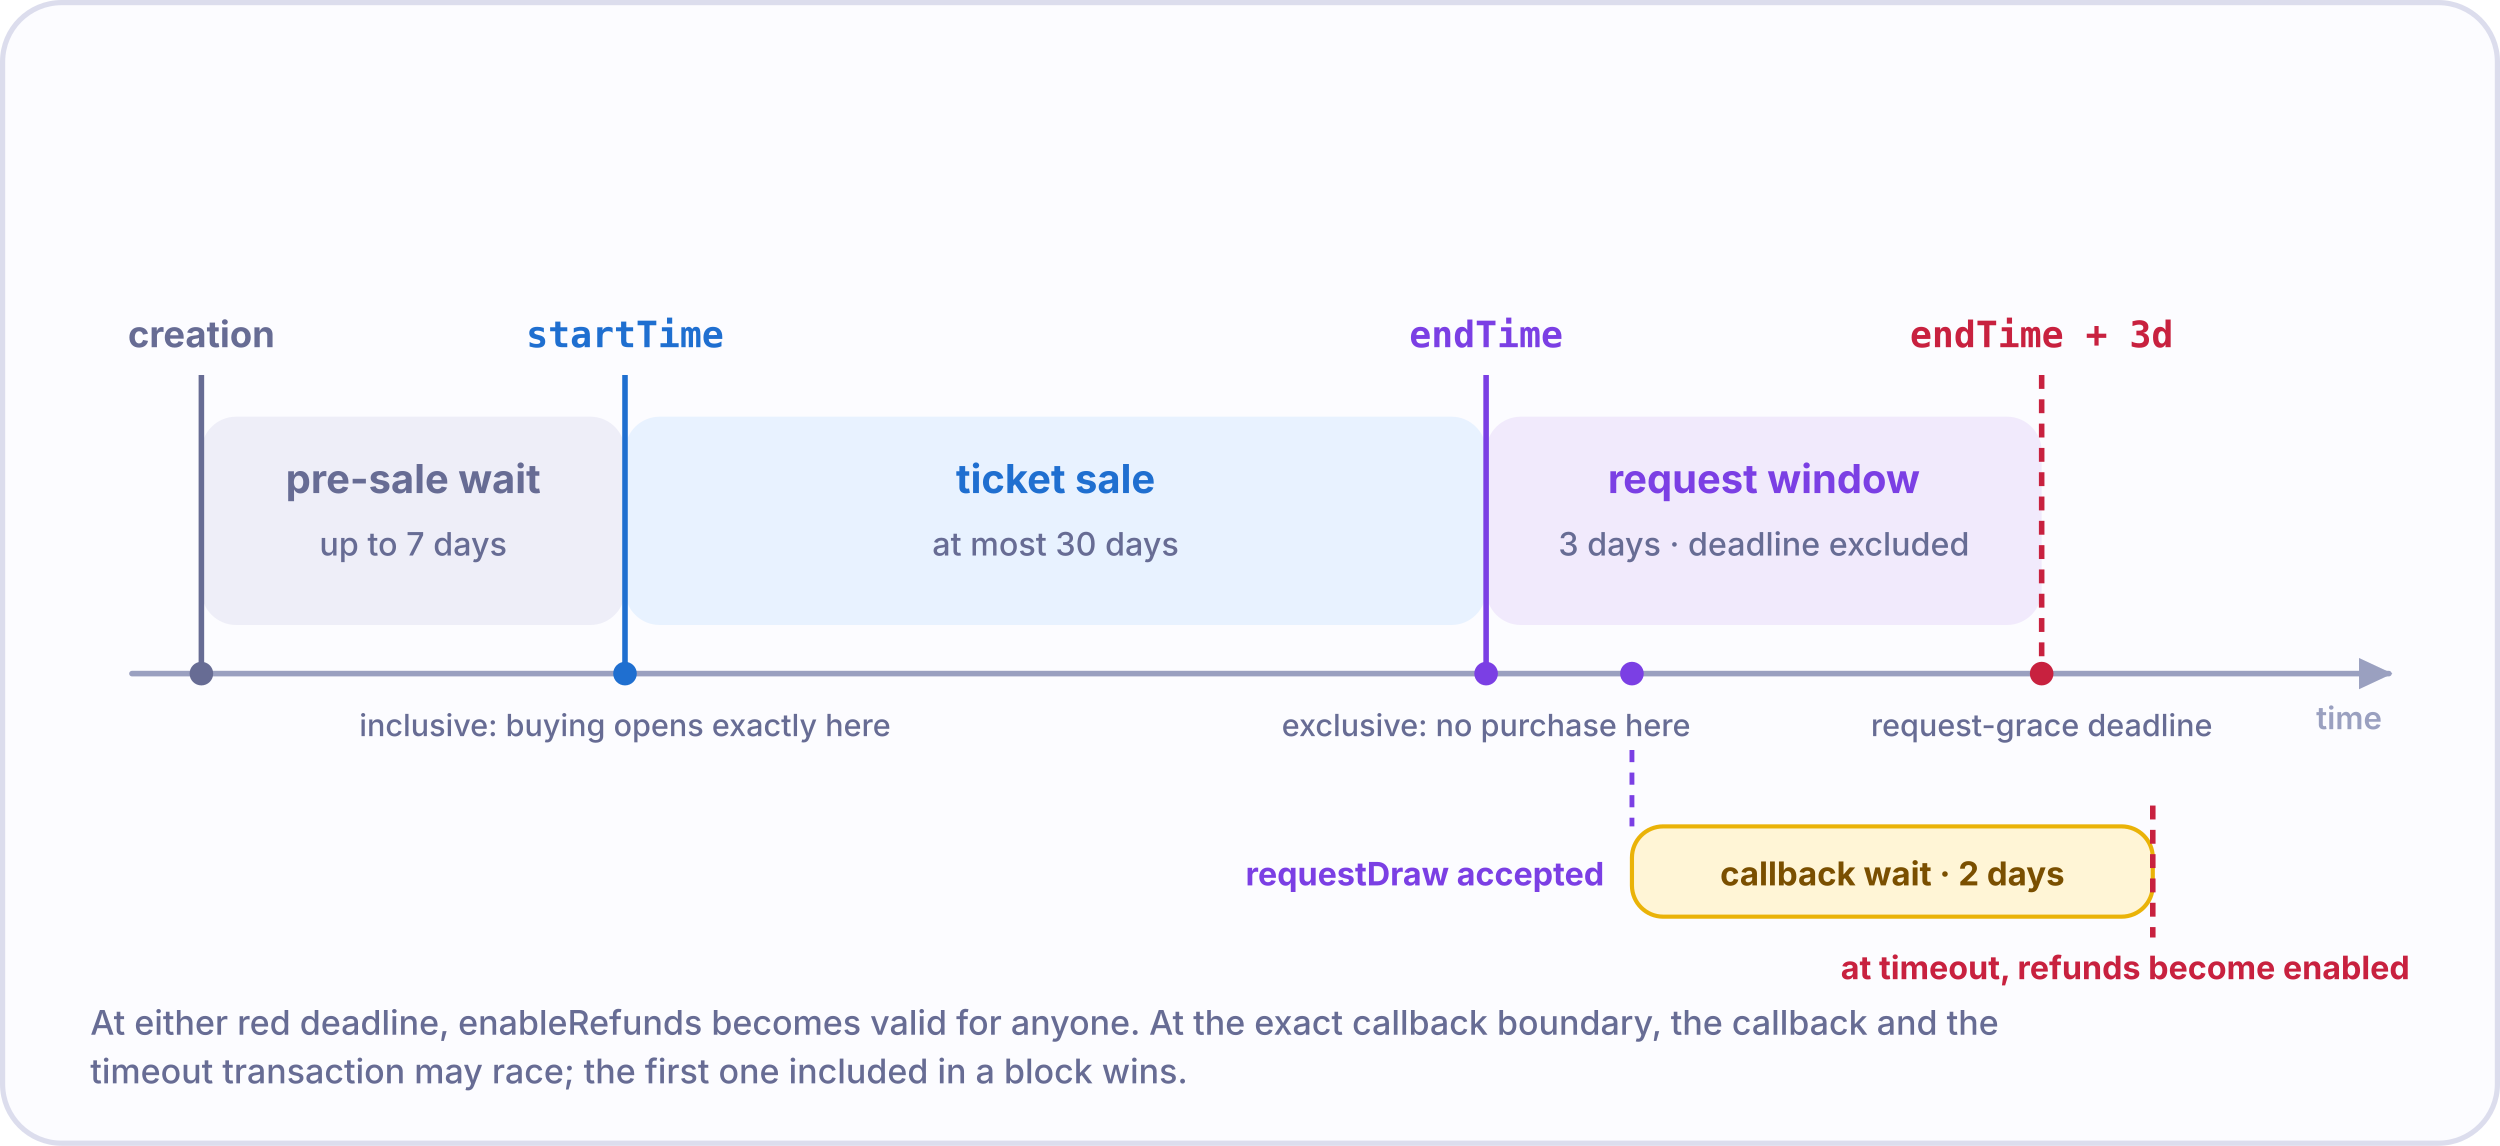
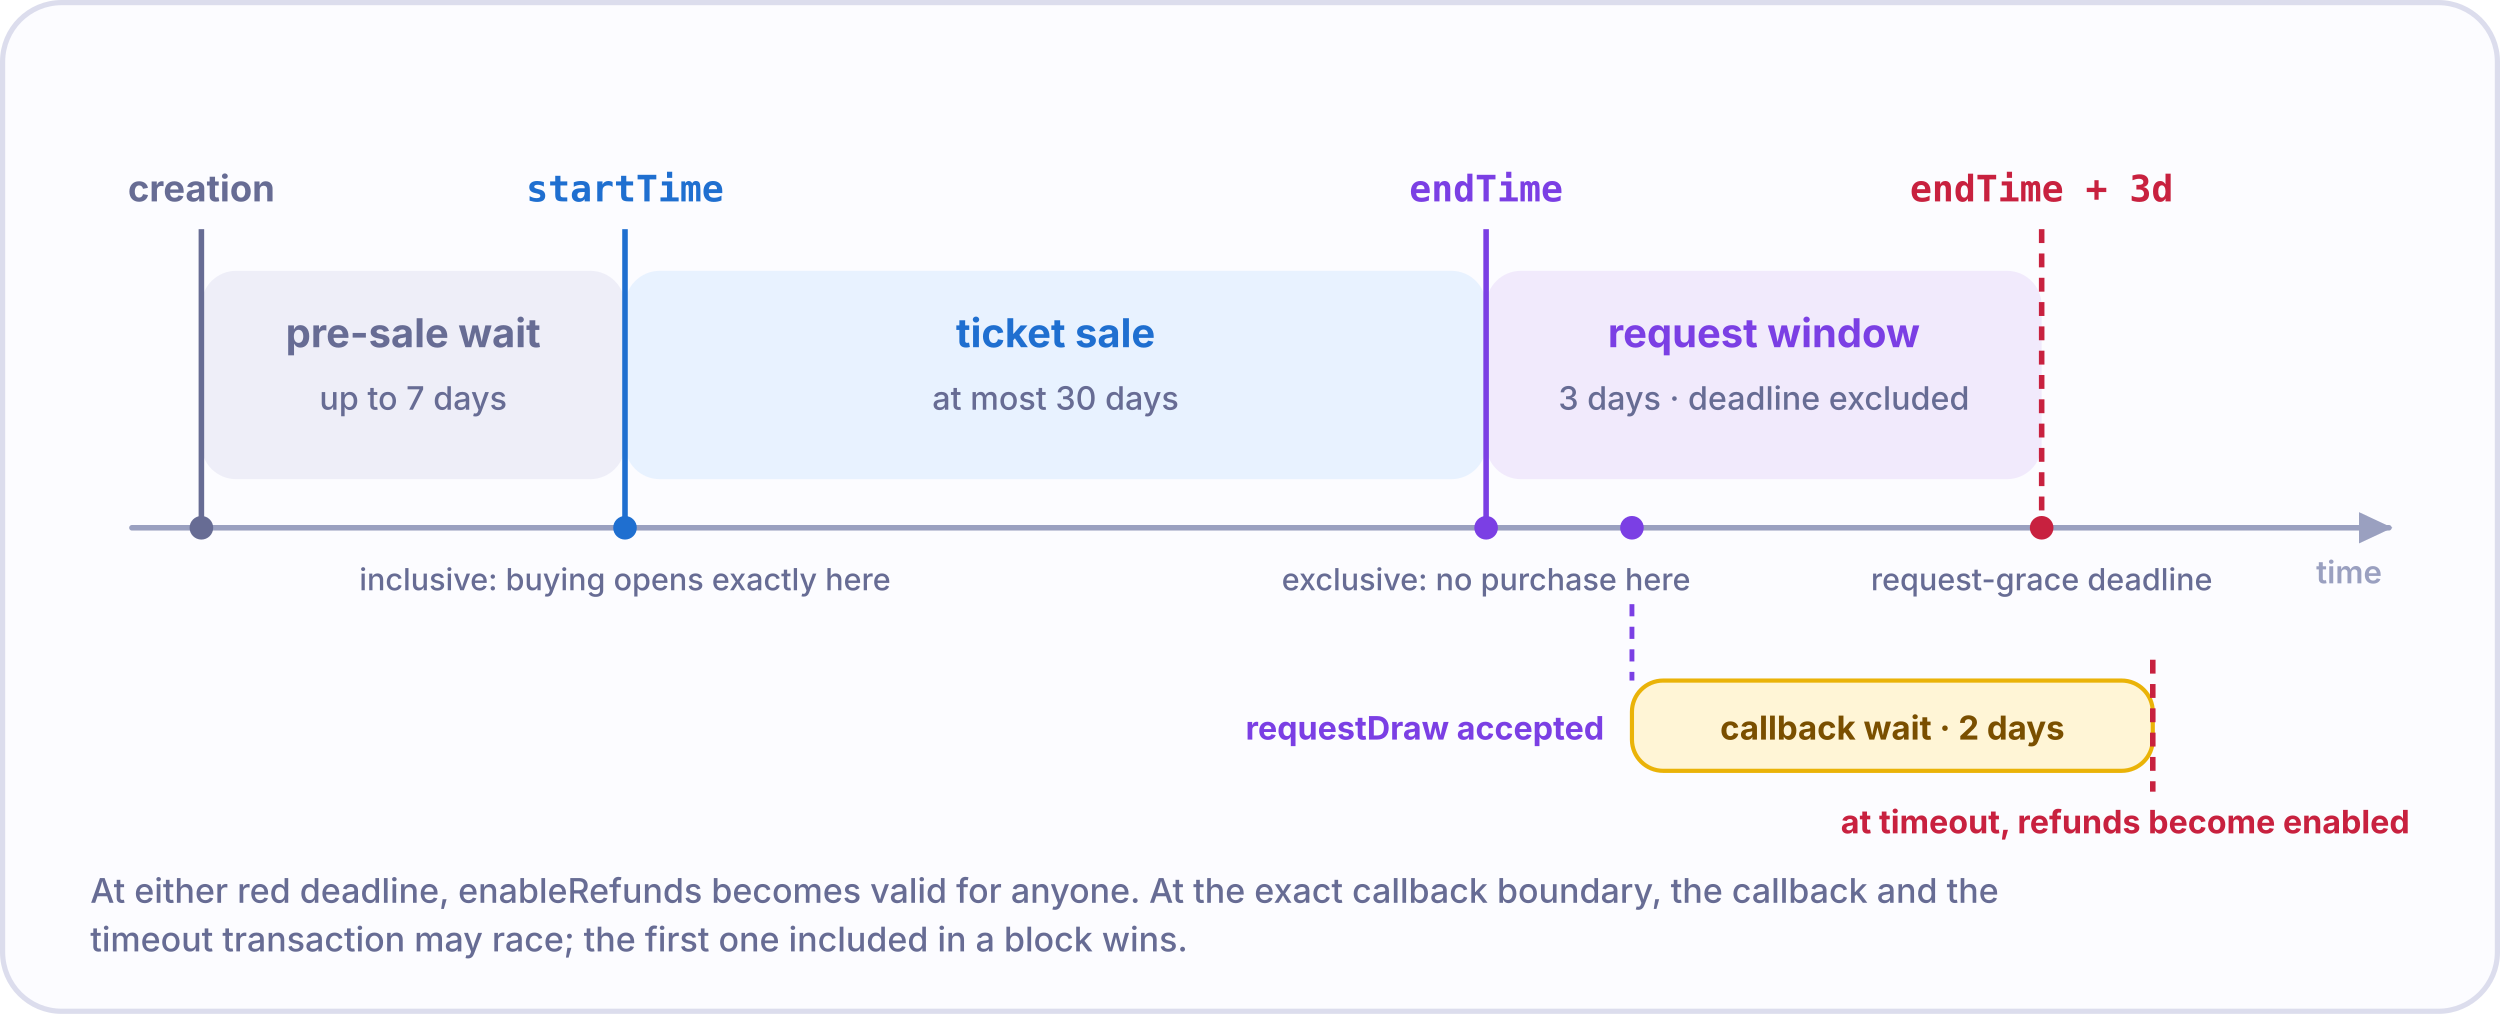
- <svg xmlns="http://www.w3.org/2000/svg" role="img" aria-labelledby="f05-title f05-desc" viewBox="0 0 720 330" font-family="Inter,'Helvetica Neue',Arial,sans-serif">
+ <svg xmlns="http://www.w3.org/2000/svg" role="img" aria-labelledby="f05-title f05-desc" viewBox="0 0 720 292" font-family="Inter,'Helvetica Neue',Arial,sans-serif">
  <defs>
    <marker id="f05m9aa0c0" viewBox="0 0 10 10" refX="8.4" refY="5" markerWidth="6.4" markerHeight="6.4" orient="auto-start-reverse">
      <path d="M 0 0.6 L 9.4 5 L 0 9.4 z" fill="#9aa0c0" />
    </marker>
  </defs>
-   <rect x="0.75" y="0.75" width="718.5" height="328.5" rx="17" fill="#fcfcff" stroke="#dcdded" stroke-width="1.5" />
-   <rect x="58" y="120" width="122" height="60" rx="10" fill="#eeeef8" />
-   <text x="119" y="142" text-anchor="middle" font-family="Inter,'Helvetica Neue',Arial,sans-serif" font-size="11.5" font-weight="750" fill="#676c94">pre-sale wait</text>
-   <text x="119" y="160" text-anchor="middle" font-family="Inter,'Helvetica Neue',Arial,sans-serif" font-size="9.3" font-weight="550" fill="#676c94">up to 7 days</text>
-   <rect x="180" y="120" width="248" height="60" rx="10" fill="#e8f2ff" />
-   <text x="304" y="142" text-anchor="middle" font-family="Inter,'Helvetica Neue',Arial,sans-serif" font-size="11.5" font-weight="750" fill="#1f6fd0">ticket sale</text>
-   <text x="304" y="160" text-anchor="middle" font-family="Inter,'Helvetica Neue',Arial,sans-serif" font-size="9.3" font-weight="550" fill="#676c94">at most 30 days</text>
-   <rect x="428" y="120" width="160" height="60" rx="10" fill="#f1eafc" />
-   <text x="508" y="142" text-anchor="middle" font-family="Inter,'Helvetica Neue',Arial,sans-serif" font-size="11.5" font-weight="750" fill="#7b3fe4">request window</text>
-   <text x="508" y="160" text-anchor="middle" font-family="Inter,'Helvetica Neue',Arial,sans-serif" font-size="9.3" font-weight="550" fill="#676c94">3 days · deadline excluded</text>
-   <line x1="38" y1="194" x2="688" y2="194" stroke="#9aa0c0" stroke-width="1.6" stroke-linecap="round" marker-end="url(#f05m9aa0c0)" />
-   <text x="686" y="210" text-anchor="end" font-family="Inter,'Helvetica Neue',Arial,sans-serif" font-size="9" font-weight="600" fill="#9aa0c0">time</text>
-   <line x1="58" y1="108" x2="58" y2="194" stroke="#676c94" stroke-width="1.6" />
-   <circle cx="58" cy="194" r="3.4" fill="#676c94" />
-   <text x="58" y="100" text-anchor="middle" font-family="Inter,'Helvetica Neue',Arial,sans-serif" font-size="10.5" font-weight="750" fill="#676c94">creation</text>
-   <line x1="180" y1="108" x2="180" y2="194" stroke="#1f6fd0" stroke-width="1.6" />
-   <circle cx="180" cy="194" r="3.4" fill="#1f6fd0" />
-   <text x="180" y="100" text-anchor="middle" font-family="'SF Mono',Menlo,Consolas,monospace" font-size="10.5" font-weight="750" fill="#1f6fd0">startTime</text>
-   <text x="180" y="212" text-anchor="middle" font-family="Inter,'Helvetica Neue',Arial,sans-serif" font-size="8.8" font-weight="550" fill="#676c94">inclusive: buying opens exactly here</text>
-   <line x1="428" y1="108" x2="428" y2="194" stroke="#7b3fe4" stroke-width="1.6" />
-   <circle cx="428" cy="194" r="3.4" fill="#7b3fe4" />
-   <text x="428" y="100" text-anchor="middle" font-family="'SF Mono',Menlo,Consolas,monospace" font-size="10.5" font-weight="750" fill="#7b3fe4">endTime</text>
-   <text x="428" y="212" text-anchor="middle" font-family="Inter,'Helvetica Neue',Arial,sans-serif" font-size="8.8" font-weight="550" fill="#676c94">exclusive: no purchase here</text>
-   <line x1="588" y1="108" x2="588" y2="194" stroke="#c8213f" stroke-width="1.6" stroke-dasharray="4 3" />
-   <circle cx="588" cy="194" r="3.4" fill="#c8213f" />
-   <text x="588" y="100" text-anchor="middle" font-family="'SF Mono',Menlo,Consolas,monospace" font-size="10.5" font-weight="750" fill="#c8213f">endTime + 3d</text>
-   <text x="588" y="212" text-anchor="middle" font-family="Inter,'Helvetica Neue',Arial,sans-serif" font-size="8.8" font-weight="550" fill="#676c94">request-grace deadline</text>
-   <line x1="470" y1="216" x2="470" y2="238" stroke="#7b3fe4" stroke-width="1.4" stroke-dasharray="3.5 3" />
-   <circle cx="470" cy="194" r="3.4" fill="#7b3fe4" />
-   <rect x="470" y="238" width="150" height="26" rx="9" fill="#fff5d6" stroke="#eab308" stroke-width="1.2" />
-   <text x="545" y="255" text-anchor="middle" font-family="Inter,'Helvetica Neue',Arial,sans-serif" font-size="9.5" font-weight="700" fill="#7a4f00">callback wait · 2 days</text>
-   <text x="462" y="255" text-anchor="end" font-family="Inter,'Helvetica Neue',Arial,sans-serif" font-size="9.3" font-weight="650" fill="#7b3fe4">requestDraw accepted</text>
-   <line x1="620" y1="232" x2="620" y2="270" stroke="#c8213f" stroke-width="1.6" stroke-dasharray="4 3" />
-   <text x="694" y="282" text-anchor="end" font-family="Inter,'Helvetica Neue',Arial,sans-serif" font-size="9.3" font-weight="700" fill="#c8213f">at timeout, refunds become enabled</text>
-   <text x="26" y="298" text-anchor="start" font-family="Inter,'Helvetica Neue',Arial,sans-serif" font-size="9.8" font-weight="550" fill="#676c94">At either red deadline, enableRefunds becomes valid for anyone. At the exact callback boundary, the callback and the</text>
-   <text x="26" y="312" text-anchor="start" font-family="Inter,'Helvetica Neue',Arial,sans-serif" font-size="9.8" font-weight="550" fill="#676c94">timeout transaction may race; the first one included in a block wins.</text>
+   <rect x="0.75" y="0.75" width="718.5" height="290.5" rx="17" fill="#fcfcff" stroke="#dcdded" stroke-width="1.5" />
+   <rect x="58" y="78" width="122" height="60" rx="10" fill="#eeeef8" />
+   <text x="119" y="100" text-anchor="middle" font-family="Inter,'Helvetica Neue',Arial,sans-serif" font-size="11.5" font-weight="750" fill="#676c94">pre-sale wait</text>
+   <text x="119" y="118" text-anchor="middle" font-family="Inter,'Helvetica Neue',Arial,sans-serif" font-size="9.3" font-weight="550" fill="#676c94">up to 7 days</text>
+   <rect x="180" y="78" width="248" height="60" rx="10" fill="#e8f2ff" />
+   <text x="304" y="100" text-anchor="middle" font-family="Inter,'Helvetica Neue',Arial,sans-serif" font-size="11.5" font-weight="750" fill="#1f6fd0">ticket sale</text>
+   <text x="304" y="118" text-anchor="middle" font-family="Inter,'Helvetica Neue',Arial,sans-serif" font-size="9.3" font-weight="550" fill="#676c94">at most 30 days</text>
+   <rect x="428" y="78" width="160" height="60" rx="10" fill="#f1eafc" />
+   <text x="508" y="100" text-anchor="middle" font-family="Inter,'Helvetica Neue',Arial,sans-serif" font-size="11.5" font-weight="750" fill="#7b3fe4">request window</text>
+   <text x="508" y="118" text-anchor="middle" font-family="Inter,'Helvetica Neue',Arial,sans-serif" font-size="9.3" font-weight="550" fill="#676c94">3 days · deadline excluded</text>
+   <line x1="38" y1="152" x2="688" y2="152" stroke="#9aa0c0" stroke-width="1.6" stroke-linecap="round" marker-end="url(#f05m9aa0c0)" />
+   <text x="686" y="168" text-anchor="end" font-family="Inter,'Helvetica Neue',Arial,sans-serif" font-size="9" font-weight="600" fill="#9aa0c0">time</text>
+   <line x1="58" y1="66" x2="58" y2="152" stroke="#676c94" stroke-width="1.6" />
+   <circle cx="58" cy="152" r="3.4" fill="#676c94" />
+   <text x="58" y="58" text-anchor="middle" font-family="Inter,'Helvetica Neue',Arial,sans-serif" font-size="10.5" font-weight="750" fill="#676c94">creation</text>
+   <line x1="180" y1="66" x2="180" y2="152" stroke="#1f6fd0" stroke-width="1.6" />
+   <circle cx="180" cy="152" r="3.4" fill="#1f6fd0" />
+   <text x="180" y="58" text-anchor="middle" font-family="'SF Mono',Menlo,Consolas,monospace" font-size="10.5" font-weight="750" fill="#1f6fd0">startTime</text>
+   <text x="180" y="170" text-anchor="middle" font-family="Inter,'Helvetica Neue',Arial,sans-serif" font-size="8.8" font-weight="550" fill="#676c94">inclusive: buying opens exactly here</text>
+   <line x1="428" y1="66" x2="428" y2="152" stroke="#7b3fe4" stroke-width="1.6" />
+   <circle cx="428" cy="152" r="3.4" fill="#7b3fe4" />
+   <text x="428" y="58" text-anchor="middle" font-family="'SF Mono',Menlo,Consolas,monospace" font-size="10.5" font-weight="750" fill="#7b3fe4">endTime</text>
+   <text x="428" y="170" text-anchor="middle" font-family="Inter,'Helvetica Neue',Arial,sans-serif" font-size="8.8" font-weight="550" fill="#676c94">exclusive: no purchase here</text>
+   <line x1="588" y1="66" x2="588" y2="152" stroke="#c8213f" stroke-width="1.6" stroke-dasharray="4 3" />
+   <circle cx="588" cy="152" r="3.4" fill="#c8213f" />
+   <text x="588" y="58" text-anchor="middle" font-family="'SF Mono',Menlo,Consolas,monospace" font-size="10.5" font-weight="750" fill="#c8213f">endTime + 3d</text>
+   <text x="588" y="170" text-anchor="middle" font-family="Inter,'Helvetica Neue',Arial,sans-serif" font-size="8.8" font-weight="550" fill="#676c94">request-grace deadline</text>
+   <line x1="470" y1="174" x2="470" y2="196" stroke="#7b3fe4" stroke-width="1.4" stroke-dasharray="3.5 3" />
+   <circle cx="470" cy="152" r="3.4" fill="#7b3fe4" />
+   <rect x="470" y="196" width="150" height="26" rx="9" fill="#fff5d6" stroke="#eab308" stroke-width="1.2" />
+   <text x="545" y="213" text-anchor="middle" font-family="Inter,'Helvetica Neue',Arial,sans-serif" font-size="9.5" font-weight="700" fill="#7a4f00">callback wait · 2 days</text>
+   <text x="462" y="213" text-anchor="end" font-family="Inter,'Helvetica Neue',Arial,sans-serif" font-size="9.3" font-weight="650" fill="#7b3fe4">requestDraw accepted</text>
+   <line x1="620" y1="190" x2="620" y2="228" stroke="#c8213f" stroke-width="1.6" stroke-dasharray="4 3" />
+   <text x="694" y="240" text-anchor="end" font-family="Inter,'Helvetica Neue',Arial,sans-serif" font-size="9.3" font-weight="700" fill="#c8213f">at timeout, refunds become enabled</text>
+   <text x="26" y="260" text-anchor="start" font-family="Inter,'Helvetica Neue',Arial,sans-serif" font-size="9.8" font-weight="550" fill="#676c94">At either red deadline, enableRefunds becomes valid for anyone. At the exact callback boundary, the callback and the</text>
+   <text x="26" y="274" text-anchor="start" font-family="Inter,'Helvetica Neue',Arial,sans-serif" font-size="9.8" font-weight="550" fill="#676c94">timeout transaction may race; the first one included in a block wins.</text>
</svg>
